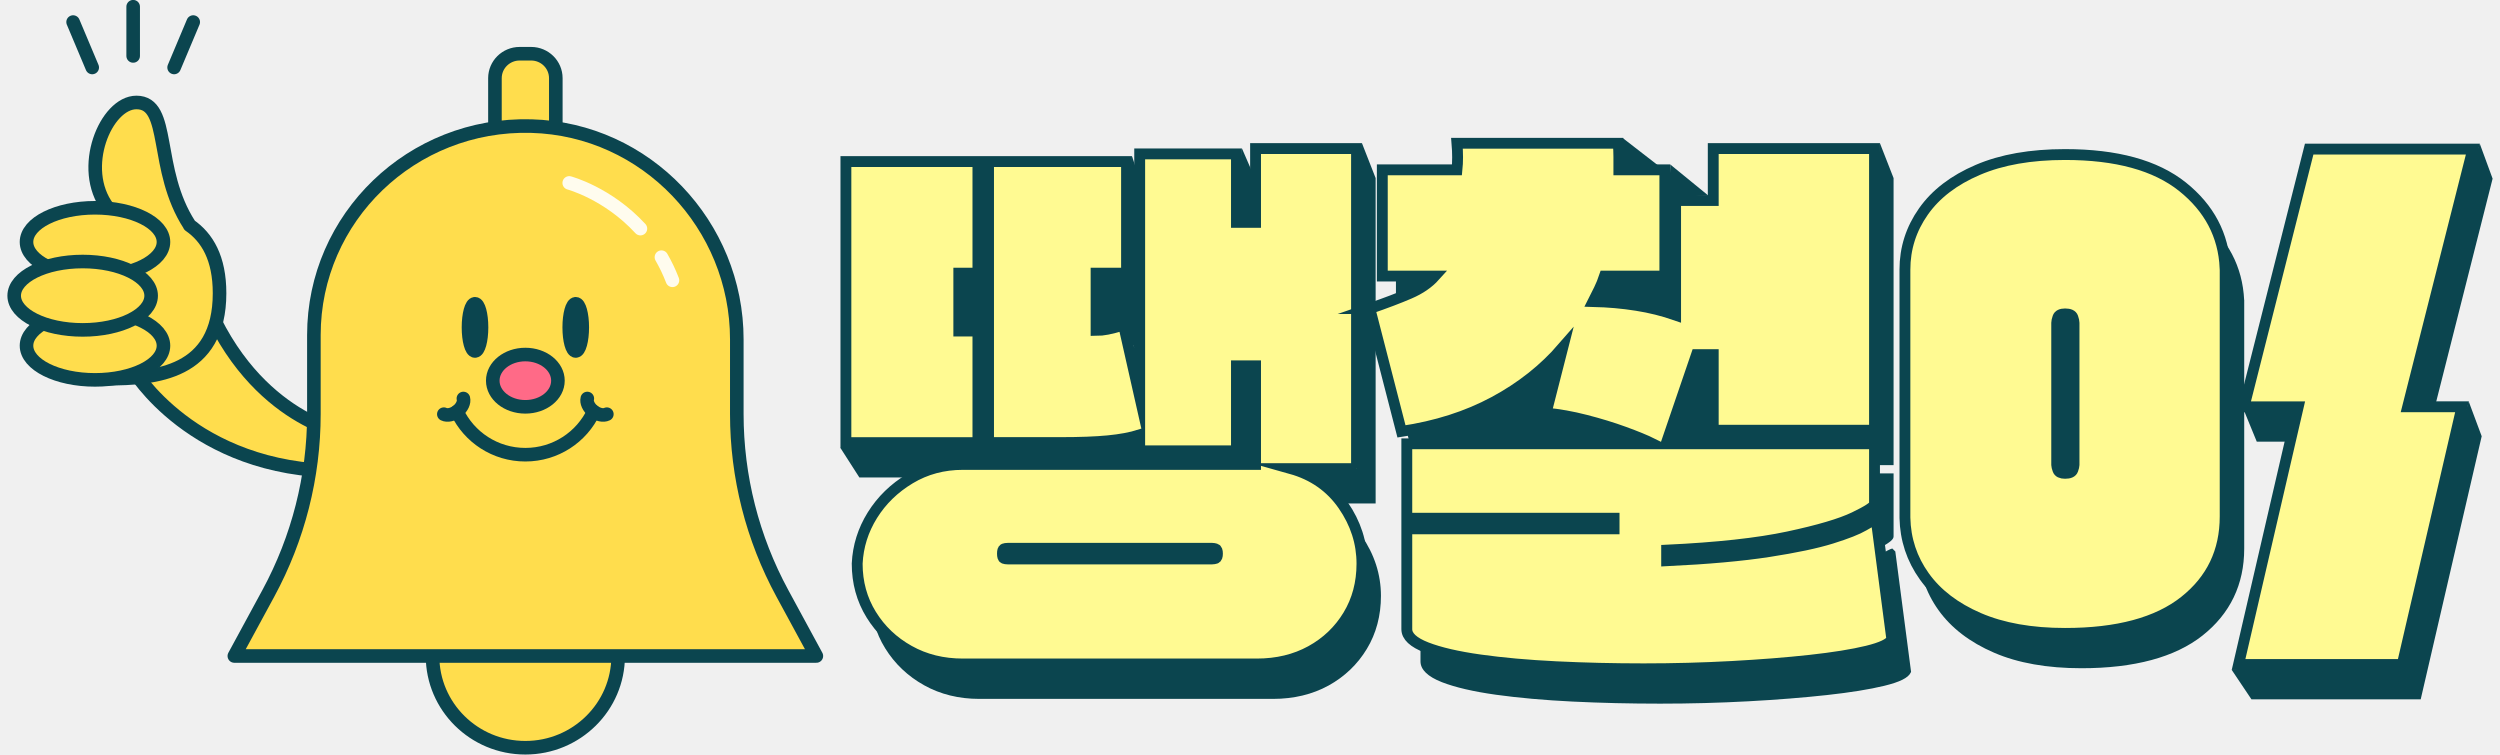
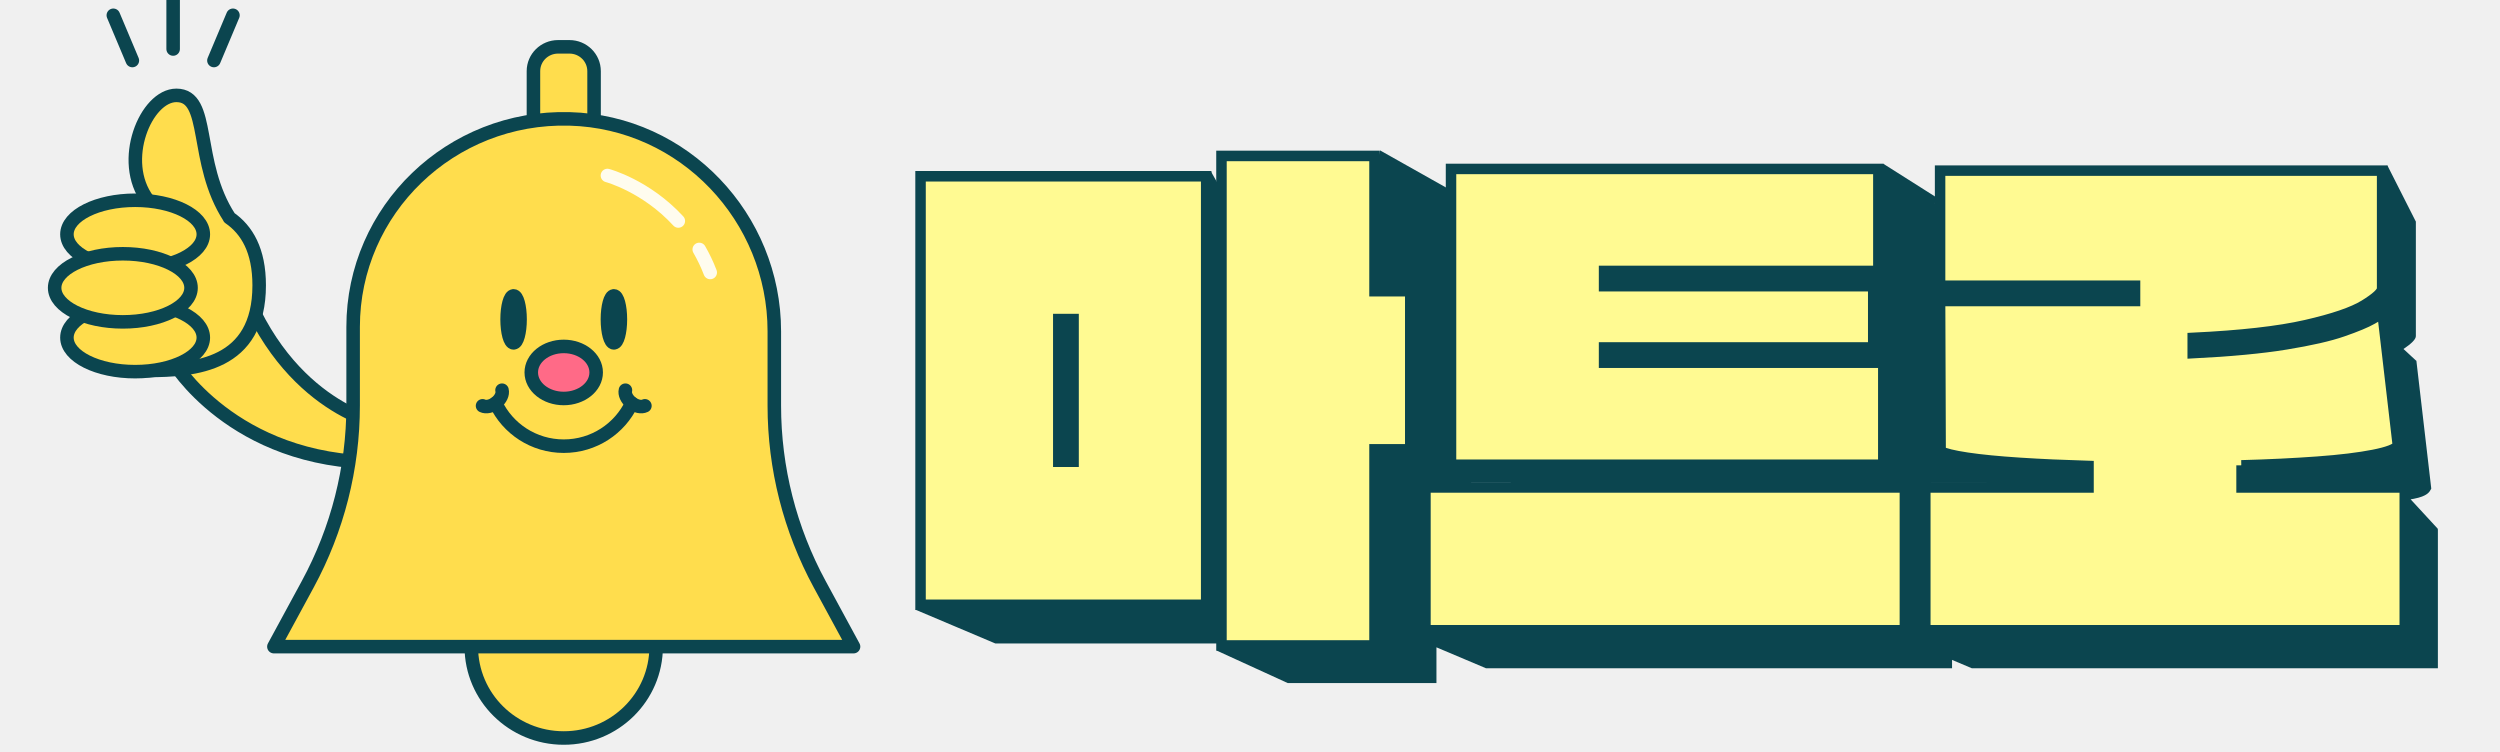
- <svg xmlns="http://www.w3.org/2000/svg" width="169" height="51" viewBox="0 0 169 51" fill="none">
-   <g clip-path="url(#clip0_2042_3377)">
-     <path d="M89.406 34.036H92.993V12.04L92.071 9.685C92.071 9.685 91.756 11.615 91.756 11.681C91.756 11.72 91.836 11.895 91.91 12.04H85.801V17.029H84.876V12.399H84.652L84.84 12.072L83.959 10.04C83.959 10.04 83.779 11.466 83.654 12.399H77.968V27.338L77.197 23.927L77.01 23.982C76.562 24.112 76.198 24.203 75.934 24.257C75.747 24.294 75.563 24.319 75.387 24.33V22.229L76.11 22.298L76.841 23.84L77.035 20.825H77.446V12.918H76.954L77.05 12.181L76.529 10.57C76.529 10.57 76.349 11.985 76.224 12.918H67.748V30.041L67.388 30.07V24.373H66.096V23.009C66.228 23.281 66.382 23.492 66.467 23.256C66.639 22.777 66.83 21.953 66.83 21.728C66.83 21.616 66.782 21.202 66.734 20.821H67.388V12.914H58.097V30.197H57.568C57.524 30.197 56.808 30.273 56.808 30.273L58.093 32.276H67.384V31.366C67.494 31.358 67.616 31.348 67.744 31.34V32.28H72.814C74.106 32.28 75.185 32.24 76.022 32.16C76.756 32.091 77.41 31.979 77.96 31.823V32.839H84.869V27.091H85.794V33.394H66.191C64.844 33.394 63.611 33.724 62.524 34.377C61.441 35.027 60.564 35.88 59.918 36.91C59.272 37.944 58.916 39.073 58.86 40.278C58.86 41.584 59.187 42.778 59.837 43.823C60.483 44.868 61.368 45.71 62.469 46.323C63.566 46.936 64.822 47.245 66.195 47.245H86.062C87.461 47.245 88.72 46.94 89.806 46.345C90.893 45.746 91.767 44.911 92.398 43.866C93.033 42.818 93.352 41.613 93.352 40.281C93.352 38.841 92.912 37.476 92.049 36.228C91.374 35.256 90.489 34.523 89.403 34.036H89.406ZM83.21 39.755C83.151 39.773 83.096 39.78 83.037 39.78H69.227C69.15 39.78 69.099 39.773 69.062 39.762C69.055 39.74 69.047 39.693 69.047 39.603C69.047 39.512 69.055 39.465 69.062 39.443C69.099 39.432 69.15 39.425 69.227 39.425H83.037C83.096 39.425 83.158 39.436 83.195 39.436C83.195 39.436 83.217 39.472 83.217 39.603C83.217 39.704 83.202 39.748 83.21 39.755Z" fill="#0B454F" />
-     <path d="M127.911 37.081L127.804 37.117C127.738 37.139 127.588 37.208 127 37.553C126.585 37.796 125.866 38.079 124.86 38.394C123.851 38.71 122.434 39.008 120.646 39.287C118.895 39.559 116.645 39.762 113.954 39.893V39.537C117.287 39.374 120.003 39.077 122.026 38.645C124.089 38.206 125.605 37.756 126.53 37.313C127.892 36.66 128.006 36.431 128.006 36.253V32.001H113.987L114.684 29.954C115.239 29.903 116.076 29.816 116.736 29.751V31.445H128.006V12.04L127.085 9.685L126.835 12.04H116.736V15.552H114.192V23.223C113.421 22.969 112.606 22.773 111.758 22.639C110.911 22.505 110.018 22.421 109.093 22.385C109.185 22.2 109.277 22.011 109.372 21.815C109.494 21.565 109.604 21.3 109.703 21.021H113.833V13.473H110.723V12.776C110.723 12.486 110.709 12.174 110.683 11.844L110.668 11.677H99.398L99.413 11.873C99.461 12.457 99.465 12.994 99.428 13.473H94.366V21.021H97.662C97.295 21.347 96.844 21.623 96.315 21.852C95.61 22.153 94.711 22.494 93.642 22.864L93.485 22.918L95.706 31.54L95.871 31.515C97.75 31.239 99.487 30.745 101.05 30.052C101.748 29.994 104.017 29.903 105.492 29.849L105.386 30.259L105.599 30.277C106.447 30.357 107.339 30.517 108.256 30.753C109.174 30.988 110.044 31.257 110.844 31.547C111.274 31.703 111.663 31.852 112.001 31.994H96.025V37.386H110.037V37.741H96.025V44.708C96.025 45.267 96.513 45.739 97.475 46.116C98.371 46.464 99.6 46.751 101.131 46.965C102.647 47.175 104.384 47.332 106.296 47.426C108.205 47.52 110.198 47.567 112.221 47.567C114.244 47.567 116.248 47.513 118.186 47.408C120.121 47.303 121.901 47.161 123.487 46.987C125.08 46.813 126.383 46.602 127.367 46.363C128.432 46.105 129.005 45.818 129.166 45.463L129.188 45.416L128.123 37.28L127.918 37.077L127.911 37.081ZM115.918 26.333H116.733V29.109C116.45 28.974 116.127 28.822 116.072 28.808C115.969 28.779 115.62 29.054 115.793 28.434C115.965 27.817 115.815 27.302 115.815 27.302L115.569 27.349L115.918 26.333ZM105.848 28.43L104.622 27.922C105.254 27.432 105.845 26.906 106.384 26.34L105.852 28.43H105.848Z" fill="#0B454F" />
-     <path d="M151.705 20.277C151.595 18.023 150.601 16.133 148.75 14.656C146.908 13.186 144.198 12.439 140.7 12.439C138.369 12.439 136.361 12.794 134.731 13.491C133.09 14.195 131.827 15.16 130.979 16.369C130.128 17.577 129.695 18.938 129.695 20.404V37.171C129.72 38.666 130.175 40.034 131.042 41.246C131.904 42.451 133.167 43.42 134.793 44.12C136.409 44.821 138.398 45.172 140.704 45.172C144.283 45.172 147.04 44.429 148.894 42.959C150.762 41.478 151.709 39.505 151.709 37.088V20.277H151.705ZM141.122 33.615C141.122 33.615 141.119 33.677 141.052 33.877C141.019 33.978 140.817 33.993 140.7 33.993C140.52 33.993 140.414 33.953 140.388 33.877C140.318 33.677 140.318 33.619 140.318 33.615V23.996C140.318 23.963 140.329 23.876 140.388 23.695C140.414 23.619 140.516 23.579 140.7 23.579C140.817 23.579 141.016 23.593 141.052 23.695C141.115 23.88 141.122 23.963 141.122 23.996V33.615Z" fill="#0B454F" />
-     <path d="M112.915 11.122L112.827 13.321L115.477 13.215L112.915 11.122Z" fill="#0B454F" />
-     <path d="M109.717 9.347L109.611 11.249H112.173L109.717 9.347Z" fill="#0B454F" />
-     <path d="M166.151 29.493H164.095L168.5 12.076L167.634 9.717C167.634 9.717 166.903 11.608 166.859 11.72C166.833 11.789 166.841 11.953 166.852 12.076H157.058L153.134 27.588C152.502 27.672 151.706 27.781 151.706 27.781L152.557 29.856H156.232L152.715 45.035C152.102 45.111 150.861 45.281 150.861 45.281L152.197 47.273H163.64L167.762 29.49L166.885 27.138C166.885 27.138 166.327 28.869 166.151 29.49V29.493Z" fill="#0B454F" />
-     <path d="M66.107 29.921H57.183V10.922H66.107V18.466H64.815V22.378H66.107V29.921ZM91.708 31.678H87.266C88.775 32.102 89.95 32.929 90.797 34.152C91.645 35.375 92.068 36.692 92.068 38.104C92.068 39.407 91.759 40.571 91.139 41.595C90.519 42.618 89.678 43.423 88.613 44.008C87.549 44.592 86.334 44.886 84.957 44.886H65.09C63.743 44.886 62.531 44.588 61.456 43.986C60.38 43.387 59.525 42.574 58.894 41.551C58.262 40.528 57.946 39.378 57.946 38.1C58.002 36.928 58.343 35.84 58.974 34.827C59.606 33.815 60.454 32.991 61.518 32.353C62.583 31.714 63.772 31.395 65.09 31.395H84.876V24.729H83.584V30.477H77.043V29.399C76.452 29.584 75.736 29.718 74.902 29.798C74.069 29.878 73.005 29.918 71.712 29.918H66.826V10.922H76.154V18.466H74.095V22.338C74.337 22.338 74.594 22.312 74.862 22.258C75.13 22.203 75.493 22.113 75.952 21.978L77.043 26.808V10.403H83.584V15.033H84.876V10.044H91.701V31.678H91.708ZM68.126 37.785H81.936C82.017 37.785 82.097 37.77 82.178 37.745C82.259 37.719 82.299 37.61 82.299 37.425C82.299 37.24 82.259 37.132 82.178 37.106C82.097 37.081 82.017 37.066 81.936 37.066H68.126C68.019 37.066 67.931 37.081 67.865 37.106C67.799 37.132 67.766 37.24 67.766 37.425C67.766 37.61 67.799 37.719 67.865 37.745C67.931 37.77 68.019 37.785 68.126 37.785Z" fill="#FFFA92" stroke="#0B454F" stroke-width="0.734" stroke-miterlimit="10" />
-     <path d="M92.596 20.861C93.672 20.487 94.567 20.15 95.28 19.841C95.992 19.536 96.564 19.145 96.998 18.662H93.444V11.481H98.492C98.547 10.947 98.547 10.349 98.492 9.685H109.394C109.42 10.004 109.435 10.309 109.435 10.603V11.481H112.544V18.666H108.466C108.359 18.985 108.238 19.286 108.102 19.565C107.966 19.845 107.834 20.117 107.698 20.382C108.723 20.407 109.695 20.494 110.628 20.643C111.557 20.788 112.438 21.01 113.271 21.3V13.556H115.815V10.044H126.717V29.083H115.815V23.974H114.684L112.625 30.001H126.717V34.072C126.717 34.232 126.259 34.533 125.345 34.972C124.43 35.411 122.944 35.85 120.884 36.29C118.825 36.729 116.086 37.03 112.665 37.19V37.908C115.466 37.774 117.768 37.567 119.57 37.288C121.373 37.008 122.786 36.711 123.81 36.391C124.834 36.072 125.561 35.785 125.991 35.531C126.42 35.277 126.677 35.139 126.758 35.114L126.839 35.194L127.888 43.217C127.753 43.511 127.195 43.775 126.215 44.015C125.231 44.254 123.946 44.461 122.356 44.635C120.767 44.81 119.005 44.947 117.067 45.053C115.128 45.158 113.142 45.212 111.109 45.212C109.075 45.212 107.104 45.165 105.191 45.071C103.279 44.977 101.564 44.824 100.045 44.61C98.525 44.396 97.321 44.117 96.432 43.772C95.544 43.427 95.1 43.013 95.1 42.534V35.749H109.112V35.031H95.1V30.001H111.736C111.252 29.762 110.606 29.497 109.798 29.203C108.991 28.909 108.124 28.644 107.195 28.405C106.267 28.165 105.371 28.006 104.512 27.926L105.643 23.495C104.376 24.957 102.831 26.184 100.999 27.167C99.167 28.151 97.082 28.818 94.74 29.163L92.6 20.861H92.596Z" fill="#FFFA92" stroke="#0B454F" stroke-width="0.734" stroke-miterlimit="10" />
-     <path d="M150.421 18.107V34.911C150.421 37.28 149.507 39.189 147.675 40.64C145.843 42.092 143.152 42.818 139.599 42.818C137.312 42.818 135.366 42.473 133.762 41.78C132.161 41.087 130.935 40.151 130.087 38.968C129.239 37.785 128.803 36.46 128.773 34.998V18.227C128.773 16.79 129.192 15.48 130.025 14.297C130.858 13.114 132.084 12.174 133.7 11.485C135.315 10.791 137.279 10.447 139.595 10.447C143.068 10.447 145.715 11.172 147.532 12.62C149.349 14.072 150.311 15.901 150.417 18.107H150.421ZM140.204 31.438V21.819C140.204 21.739 140.179 21.619 140.124 21.46C140.069 21.3 139.896 21.22 139.599 21.22C139.331 21.22 139.169 21.3 139.114 21.46C139.059 21.619 139.033 21.739 139.033 21.819V31.438C139.033 31.493 139.059 31.598 139.114 31.758C139.169 31.917 139.331 31.997 139.599 31.997C139.896 31.997 140.069 31.917 140.124 31.758C140.179 31.598 140.204 31.493 140.204 31.438Z" fill="#FFFA92" stroke="#0B454F" stroke-width="0.734" stroke-miterlimit="10" />
-     <path d="M167.164 10.08H156.1L151.694 27.501H155.362L151.327 44.919H162.392L166.43 27.498H162.759L167.164 10.08Z" fill="#FFFA92" stroke="#0B454F" stroke-width="0.734" stroke-miterlimit="10" />
-     <path d="M8.984 24.972C8.984 24.972 13.003 31.841 22.97 31.841V29.218C22.97 29.218 16.197 27.922 13.26 18.542" fill="#FFDD4D" />
-     <path d="M8.984 24.972C8.984 24.972 13.003 31.841 22.97 31.841V29.218C22.97 29.218 16.197 27.922 13.26 18.542" stroke="#0B454F" stroke-width="0.918" stroke-linecap="round" stroke-linejoin="round" />
-     <path d="M12.816 15.226C12.816 15.226 12.816 15.218 12.816 15.215C10.367 11.448 11.601 6.927 9.222 6.927C7.163 6.927 5.283 11.379 7.295 14.046H7.269C4.042 14.046 3.158 16.634 3.158 19.823C3.158 23.013 4.042 25.6 7.269 25.6C10.496 25.6 14.842 25.251 14.842 19.823C14.842 17.457 14.016 16.057 12.816 15.229V15.226Z" fill="#FFDD4D" stroke="#0B454F" stroke-width="0.918" stroke-linecap="round" stroke-linejoin="round" />
-     <path d="M6.421 18.669C8.978 18.669 11.05 17.634 11.05 16.358C11.05 15.081 8.978 14.046 6.421 14.046C3.865 14.046 1.792 15.081 1.792 16.358C1.792 17.634 3.865 18.669 6.421 18.669Z" fill="#FFDD4D" stroke="#0B454F" stroke-width="0.918" stroke-linecap="round" stroke-linejoin="round" />
-     <path d="M6.421 25.68C8.978 25.68 11.05 24.645 11.05 23.368C11.05 22.092 8.978 21.057 6.421 21.057C3.865 21.057 1.792 22.092 1.792 23.368C1.792 24.645 3.865 25.68 6.421 25.68Z" fill="#FFDD4D" stroke="#0B454F" stroke-width="0.918" stroke-linecap="round" stroke-linejoin="round" />
-     <path d="M5.588 22.301C8.144 22.301 10.217 21.267 10.217 19.99C10.217 18.713 8.144 17.679 5.588 17.679C3.031 17.679 0.959 18.713 0.959 19.99C0.959 21.267 3.031 22.301 5.588 22.301Z" fill="#FFDD4D" stroke="#0B454F" stroke-width="0.918" stroke-linecap="round" stroke-linejoin="round" />
-     <path d="M9.002 3.781V0.454" stroke="#0B454F" stroke-width="0.918" stroke-linecap="round" stroke-linejoin="round" />
-     <path d="M6.234 4.561L4.942 1.491" stroke="#0B454F" stroke-width="0.918" stroke-linecap="round" stroke-linejoin="round" />
-     <path d="M11.77 4.561L13.062 1.491" stroke="#0B454F" stroke-width="0.918" stroke-linecap="round" stroke-linejoin="round" />
-     <path d="M35.513 50.547C38.978 50.547 41.787 47.77 41.787 44.345C41.787 40.92 38.978 38.144 35.513 38.144C32.048 38.144 29.24 40.92 29.24 44.345C29.24 47.77 32.048 50.547 35.513 50.547Z" fill="#FFDD4D" stroke="#0B454F" stroke-width="0.918" stroke-linecap="round" stroke-linejoin="round" />
-     <path d="M35.903 3.632H35.128C34.205 3.632 33.458 4.372 33.458 5.283V10.211C33.458 11.123 34.205 11.862 35.128 11.862H35.903C36.825 11.862 37.573 11.123 37.573 10.211V5.283C37.573 4.372 36.825 3.632 35.903 3.632Z" fill="#FFDD4D" stroke="#0B454F" stroke-width="0.918" stroke-linecap="round" stroke-linejoin="round" />
-     <path d="M49.808 27.987V22.94C49.808 15.24 43.7 8.734 35.913 8.524C27.834 8.306 21.219 14.714 21.219 22.646V27.987C21.219 32.218 20.162 36.38 18.139 40.111L15.841 44.345H55.186L52.888 40.111C50.865 36.384 49.808 32.218 49.808 27.987Z" fill="#FFDD4D" stroke="#0B454F" stroke-width="0.918" stroke-linecap="round" stroke-linejoin="round" />
-     <path d="M30.895 27.824C31.706 29.544 33.469 30.738 35.513 30.738C37.558 30.738 39.32 29.544 40.131 27.824" stroke="#0B454F" stroke-width="0.918" stroke-linecap="round" stroke-linejoin="round" />
-     <path d="M31.325 26.939C31.391 27.189 31.24 27.538 30.928 27.788C30.616 28.038 30.238 28.114 30.003 27.998" stroke="#0B454F" stroke-width="0.918" stroke-linecap="round" stroke-linejoin="round" />
-     <path d="M39.702 26.939C39.636 27.189 39.786 27.538 40.098 27.788C40.41 28.038 40.788 28.114 41.023 27.998" stroke="#0B454F" stroke-width="0.918" stroke-linecap="round" stroke-linejoin="round" />
-     <path d="M35.513 27.501C36.73 27.501 37.716 26.71 37.716 25.734C37.716 24.758 36.73 23.967 35.513 23.967C34.297 23.967 33.311 24.758 33.311 25.734C33.311 26.71 34.297 27.501 35.513 27.501Z" fill="#FF6A87" stroke="#0B454F" stroke-width="0.918" stroke-linecap="round" stroke-linejoin="round" />
-     <path d="M32.11 23.727C32.354 23.727 32.551 23.013 32.551 22.131C32.551 21.249 32.354 20.534 32.11 20.534C31.867 20.534 31.67 21.249 31.67 22.131C31.67 23.013 31.867 23.727 32.11 23.727Z" fill="#0B454F" stroke="#0B454F" stroke-width="0.918" stroke-linecap="round" stroke-linejoin="round" />
-     <path d="M38.92 23.727C39.163 23.727 39.361 23.013 39.361 22.131C39.361 21.249 39.163 20.534 38.92 20.534C38.677 20.534 38.48 21.249 38.48 22.131C38.48 23.013 38.677 23.727 38.92 23.727Z" fill="#0B454F" stroke="#0B454F" stroke-width="0.918" stroke-linecap="round" stroke-linejoin="round" />
-     <path opacity="0.9" d="M44.713 17.385C44.988 17.864 45.241 18.383 45.458 18.949" stroke="white" stroke-width="0.918" stroke-miterlimit="10" stroke-linecap="round" />
-     <path opacity="0.9" d="M38.48 12.366C38.48 12.366 41.09 13.059 43.292 15.454" stroke="white" stroke-width="0.918" stroke-miterlimit="10" stroke-linecap="round" />
+ <svg xmlns="http://www.w3.org/2000/svg" width="183" height="55" viewBox="0 0 183 55" fill="none">
+   <g clip-path="url(#clip0_1_85)">
+     <path d="M12.654 26.442C12.654 26.442 16.989 33.849 27.737 33.849V31.02C27.737 31.02 20.433 29.623 17.266 19.507" fill="#FFDD4D" />
+     <path d="M12.654 26.442C12.654 26.442 16.989 33.849 27.737 33.849V31.02C27.737 31.02 20.433 29.623 17.266 19.507" stroke="#0B454F" stroke-width="0.99" stroke-linecap="round" stroke-linejoin="round" />
+     <path d="M16.787 15.931C16.787 15.931 16.787 15.923 16.787 15.919C14.146 11.857 15.477 6.981 12.911 6.981C10.69 6.981 8.663 11.783 10.833 14.659H10.805C7.325 14.659 6.371 17.449 6.371 20.889C6.371 24.328 7.325 27.119 10.805 27.119C14.285 27.119 18.972 26.743 18.972 20.889C18.972 18.337 18.081 16.827 16.787 15.935V15.931Z" fill="#FFDD4D" stroke="#0B454F" stroke-width="0.99" stroke-linecap="round" stroke-linejoin="round" />
+     <path d="M9.891 19.644C12.648 19.644 14.883 18.528 14.883 17.152C14.883 15.775 12.648 14.659 9.891 14.659C7.134 14.659 4.899 15.775 4.899 17.152C4.899 18.528 7.134 19.644 9.891 19.644Z" fill="#FFDD4D" stroke="#0B454F" stroke-width="0.99" stroke-linecap="round" stroke-linejoin="round" />
+     <path d="M9.891 27.205C12.648 27.205 14.883 26.089 14.883 24.712C14.883 23.335 12.648 22.219 9.891 22.219C7.134 22.219 4.899 23.335 4.899 24.712C4.899 26.089 7.134 27.205 9.891 27.205Z" fill="#FFDD4D" stroke="#0B454F" stroke-width="0.99" stroke-linecap="round" stroke-linejoin="round" />
+     <path d="M8.992 23.561C11.749 23.561 13.984 22.445 13.984 21.069C13.984 19.692 11.749 18.576 8.992 18.576C6.235 18.576 4 19.692 4 21.069C4 22.445 6.235 23.561 8.992 23.561Z" fill="#FFDD4D" stroke="#0B454F" stroke-width="0.99" stroke-linecap="round" stroke-linejoin="round" />
+     <path d="M12.674 3.588V0" stroke="#0B454F" stroke-width="0.99" stroke-linecap="round" stroke-linejoin="round" />
+     <path d="M9.689 4.43L8.295 1.119" stroke="#0B454F" stroke-width="0.99" stroke-linecap="round" stroke-linejoin="round" />
+     <path d="M15.659 4.43L17.052 1.119" stroke="#0B454F" stroke-width="0.99" stroke-linecap="round" stroke-linejoin="round" />
+     <path d="M41.265 54.022C45.001 54.022 48.03 51.028 48.03 47.334C48.03 43.641 45.001 40.647 41.265 40.647C37.528 40.647 34.499 43.641 34.499 47.334C34.499 51.028 37.528 54.022 41.265 54.022Z" fill="#FFDD4D" stroke="#0B454F" stroke-width="0.99" stroke-linecap="round" stroke-linejoin="round" />
+     <path d="M41.684 3.428H40.849C39.854 3.428 39.048 4.225 39.048 5.208V10.523C39.048 11.506 39.854 12.303 40.849 12.303H41.684C42.679 12.303 43.486 11.506 43.486 10.523V5.208C43.486 4.225 42.679 3.428 41.684 3.428Z" fill="#FFDD4D" stroke="#0B454F" stroke-width="0.99" stroke-linecap="round" stroke-linejoin="round" />
+     <path d="M56.68 29.693V24.25C56.68 15.946 50.093 8.93 41.696 8.703C32.983 8.468 25.849 15.379 25.849 23.933V29.693C25.849 34.256 24.709 38.745 22.527 42.767L20.049 47.334H62.48L60.002 42.767C57.821 38.748 56.68 34.256 56.68 29.693Z" fill="#FFDD4D" stroke="#0B454F" stroke-width="0.99" stroke-linecap="round" stroke-linejoin="round" />
+     <path d="M36.285 29.517C37.159 31.372 39.06 32.66 41.265 32.66C43.47 32.66 45.37 31.372 46.245 29.517" stroke="#0B454F" stroke-width="0.99" stroke-linecap="round" stroke-linejoin="round" />
+     <path d="M36.748 28.562C36.819 28.832 36.657 29.208 36.32 29.478C35.984 29.748 35.576 29.83 35.322 29.705" stroke="#0B454F" stroke-width="0.99" stroke-linecap="round" stroke-linejoin="round" />
+     <path d="M45.782 28.562C45.711 28.832 45.873 29.208 46.209 29.478C46.546 29.748 46.953 29.83 47.207 29.705" stroke="#0B454F" stroke-width="0.99" stroke-linecap="round" stroke-linejoin="round" />
+     <path d="M41.265 29.169C42.576 29.169 43.64 28.316 43.64 27.263C43.64 26.211 42.576 25.358 41.265 25.358C39.953 25.358 38.889 26.211 38.889 27.263C38.889 28.316 39.953 29.169 41.265 29.169Z" fill="#FF6A87" stroke="#0B454F" stroke-width="0.99" stroke-linecap="round" stroke-linejoin="round" />
+     <path d="M37.595 25.099C37.857 25.099 38.07 24.328 38.07 23.377C38.07 22.427 37.857 21.656 37.595 21.656C37.332 21.656 37.12 22.427 37.12 23.377C37.12 24.328 37.332 25.099 37.595 25.099Z" fill="#0B454F" stroke="#0B454F" stroke-width="0.99" stroke-linecap="round" stroke-linejoin="round" />
+     <path d="M44.938 25.099C45.201 25.099 45.413 24.328 45.413 23.377C45.413 22.427 45.201 21.656 44.938 21.656C44.676 21.656 44.463 22.427 44.463 23.377C44.463 24.328 44.676 25.099 44.938 25.099Z" fill="#0B454F" stroke="#0B454F" stroke-width="0.99" stroke-linecap="round" stroke-linejoin="round" />
+     <path opacity="0.9" d="M51.185 18.259C51.483 18.776 51.756 19.335 51.989 19.946" stroke="white" stroke-width="0.99" stroke-miterlimit="10" stroke-linecap="round" />
+     <path opacity="0.9" d="M44.463 12.847C44.463 12.847 47.278 13.595 49.653 16.177" stroke="white" stroke-width="0.99" stroke-miterlimit="10" stroke-linecap="round" />
+     <g clip-path="url(#clip1_1_85)">
+       <path d="M178.445 38.752V38.706L176.458 36.55C176.534 36.535 176.619 36.527 176.688 36.511C177.708 36.312 177.839 36.013 177.969 35.767L176.88 26.414L176.849 26.384H176.841L175.936 25.547C176.527 25.148 176.841 24.834 176.841 24.604V16.225V16.21H176.834L174.754 12.105L172.199 14.146C172.199 14.146 172.215 15.627 172.238 16.21H145.384V24.396H159.256V25.486H145.384L145.414 33.511L141.877 33.051L142.038 30.604L142.023 29.683V28.593L141.862 28.793L142.015 24.588L141.916 24.32L142.015 23.99L142.207 23.353L142.192 15.964H141.831L141.639 14.905L141.655 14.391L137.864 11.99L136.353 14.038C136.353 14.038 136.368 15.511 136.391 16.102H110.596V34.118H107.696V24.803H106.054L106.184 16.394L106.146 14.629L106.115 13.877L101.02 11.008L100.514 13.11C100.514 13.11 100.529 14.583 100.552 15.174H94.269V47.008C93.946 46.977 93.532 46.946 93.179 46.916V16.616H72.854V44.1C72.187 44.046 71.074 43.946 71.028 43.962C70.959 43.977 69.179 44.107 69.179 44.107L67.031 44.637L72.854 47.1H90.24L89.043 47.614L94.261 50H105.148V47.384L108.777 48.918H142.89V48.304L144.34 48.918H178.453V38.76L178.445 38.752ZM83.742 36.941H82.652V26.783H83.742V36.941ZM121.483 23.353H135.808V24.442H121.483V23.353ZM121.483 28.793H136.261V29.882H121.483V28.793ZM155.956 38.752H144.348V45.918C143.91 45.88 143.289 45.826 142.898 45.795V38.744H108.777V45.91C108.11 45.857 106.997 45.757 106.951 45.772C106.89 45.788 105.386 45.895 105.148 45.91V36.044H107.688V35.33H110.588V37.133H141.348V35.353H145.414V36.166C145.683 36.327 146.32 36.481 147.309 36.627C148.307 36.772 149.55 36.895 151.038 36.987C152.527 37.079 154.161 37.156 155.933 37.21V38.744L155.956 38.752ZM163.376 28.11C166.79 27.949 169.468 27.65 171.417 27.205C171.701 27.143 171.962 27.074 172.222 27.013C172.222 27.435 172.23 27.834 172.238 28.148C171.578 28.294 170.841 28.44 170.005 28.578C168.271 28.862 166.061 29.069 163.376 29.2V28.11ZM166.844 37.179C168.808 37.125 170.604 37.041 172.245 36.918C172.806 36.88 173.32 36.826 173.803 36.78C173.803 37.102 173.803 37.908 173.818 38.752H166.844V37.179Z" fill="#0B454F" />
+       <path d="M88.292 12.903V44.269H67.384V12.903H88.292ZM78.586 23.353H77.466V33.803H78.586V23.353ZM100.614 21.32H103.23V32.89H100.614V47.245H89.412V11.414H100.614V21.327V21.32Z" fill="#FFFA92" stroke="#0B454F" stroke-width="0.767" stroke-miterlimit="10" />
+       <path d="M104.343 46.133V35.683H139.437V46.133H104.343ZM117.409 26.552H137.857V34.018H106.215V12.366H137.496V19.831H117.417V20.951H137.12V25.432H117.417V26.552H117.409Z" fill="#FFFA92" stroke="#0B454F" stroke-width="0.767" stroke-miterlimit="10" />
+       <path d="M164.082 34.064V35.683H176.028V46.133H140.933V35.683H152.88V34.11C151.054 34.056 149.373 33.98 147.839 33.88C146.304 33.78 145.023 33.657 144.003 33.504C142.982 33.35 142.33 33.189 142.054 33.028L142.015 22.033H156.286V20.913H142.015V12.489H174.371V21.12C174.371 21.396 173.941 21.795 173.082 22.325C172.222 22.854 170.795 23.338 168.785 23.798C166.775 24.258 164.02 24.565 160.506 24.734V25.854C163.269 25.716 165.547 25.501 167.327 25.21C169.115 24.918 170.504 24.604 171.494 24.258C172.491 23.913 173.205 23.614 173.634 23.368C174.064 23.115 174.302 22.985 174.363 22.954L174.401 22.992L175.522 32.614C175.384 32.859 174.785 33.09 173.734 33.297C172.683 33.504 171.317 33.673 169.629 33.795C167.941 33.918 166.092 34.01 164.066 34.064H164.082Z" fill="#FFFA92" stroke="#0B454F" stroke-width="0.767" stroke-miterlimit="10" />
+       <path d="M88.621 12.519L89.519 14.1L89.22 17.691C89.22 17.691 88.76 17.361 88.621 17.092C88.483 16.823 88.169 16.877 88.284 16.11C88.399 15.343 88.621 12.519 88.621 12.519Z" fill="#0B454F" />
+       <path d="M140.933 36.772H139.437V39.627H140.933V36.772Z" fill="#0B454F" />
+       <path d="M149.09 20.997H141.263V22.033H149.09V20.997Z" fill="#0B454F" />
+     </g>
  </g>
  <defs>
-     <clipPath id="clip0_2042_3377">
-       <rect width="168" height="51" fill="white" transform="translate(0.5)" />
+     <clipPath id="clip0_1_85">
+       <rect width="181.176" height="55" fill="white" transform="translate(0.911743)" />
+     </clipPath>
+     <clipPath id="clip1_1_85">
+       <rect width="111.445" height="39" fill="white" transform="translate(67 11)" />
    </clipPath>
  </defs>
</svg>
